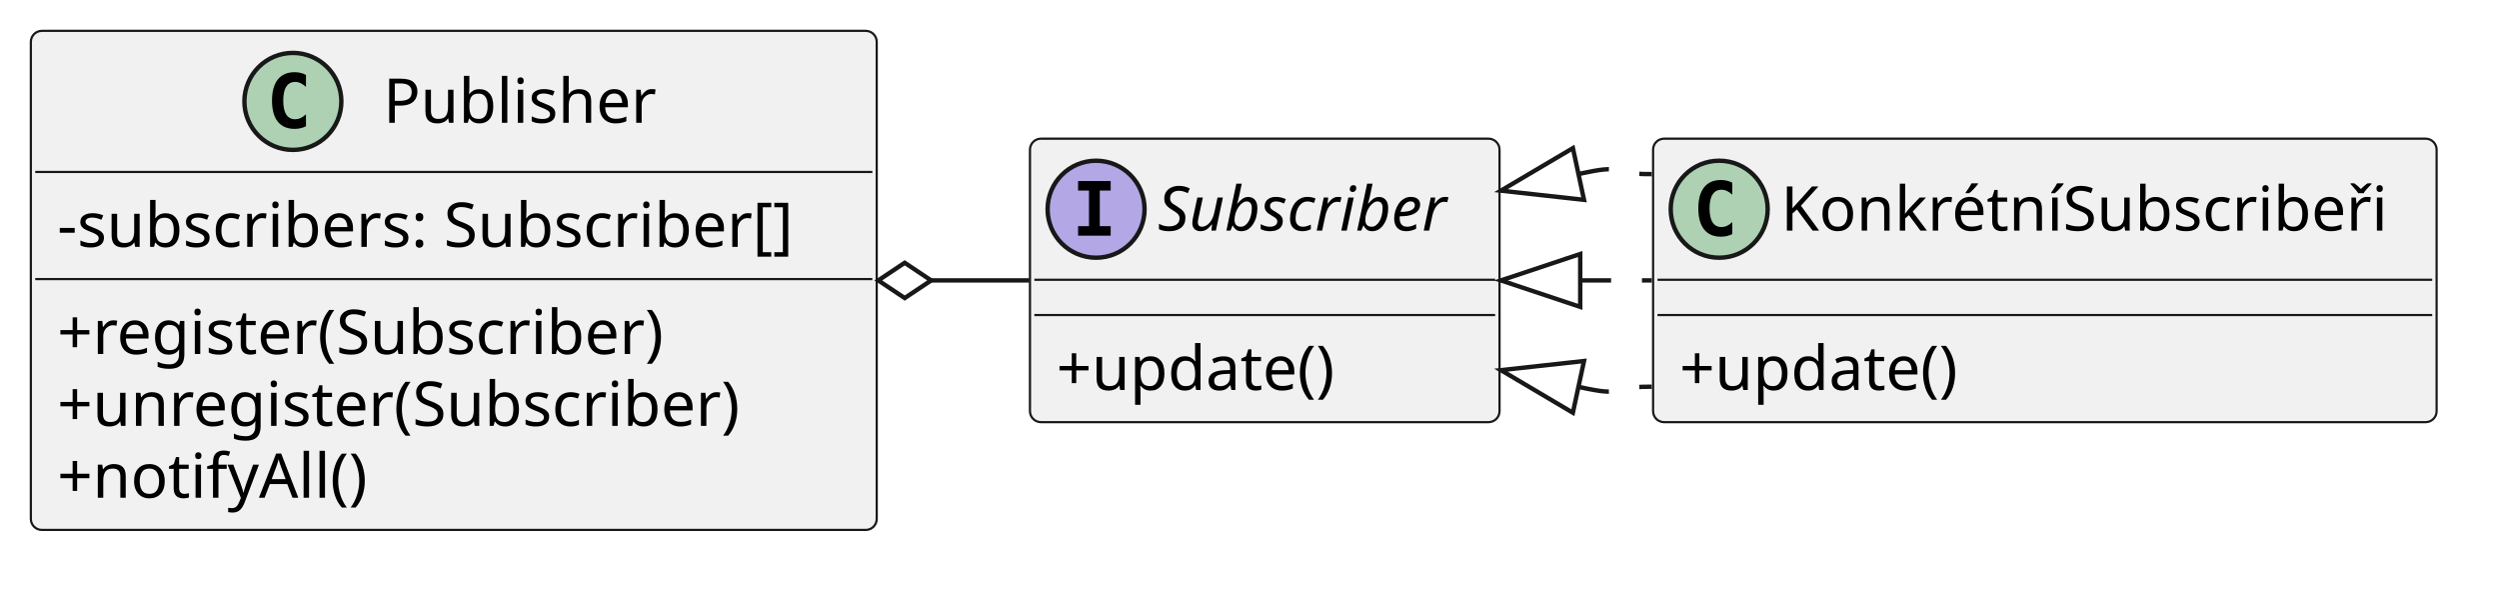
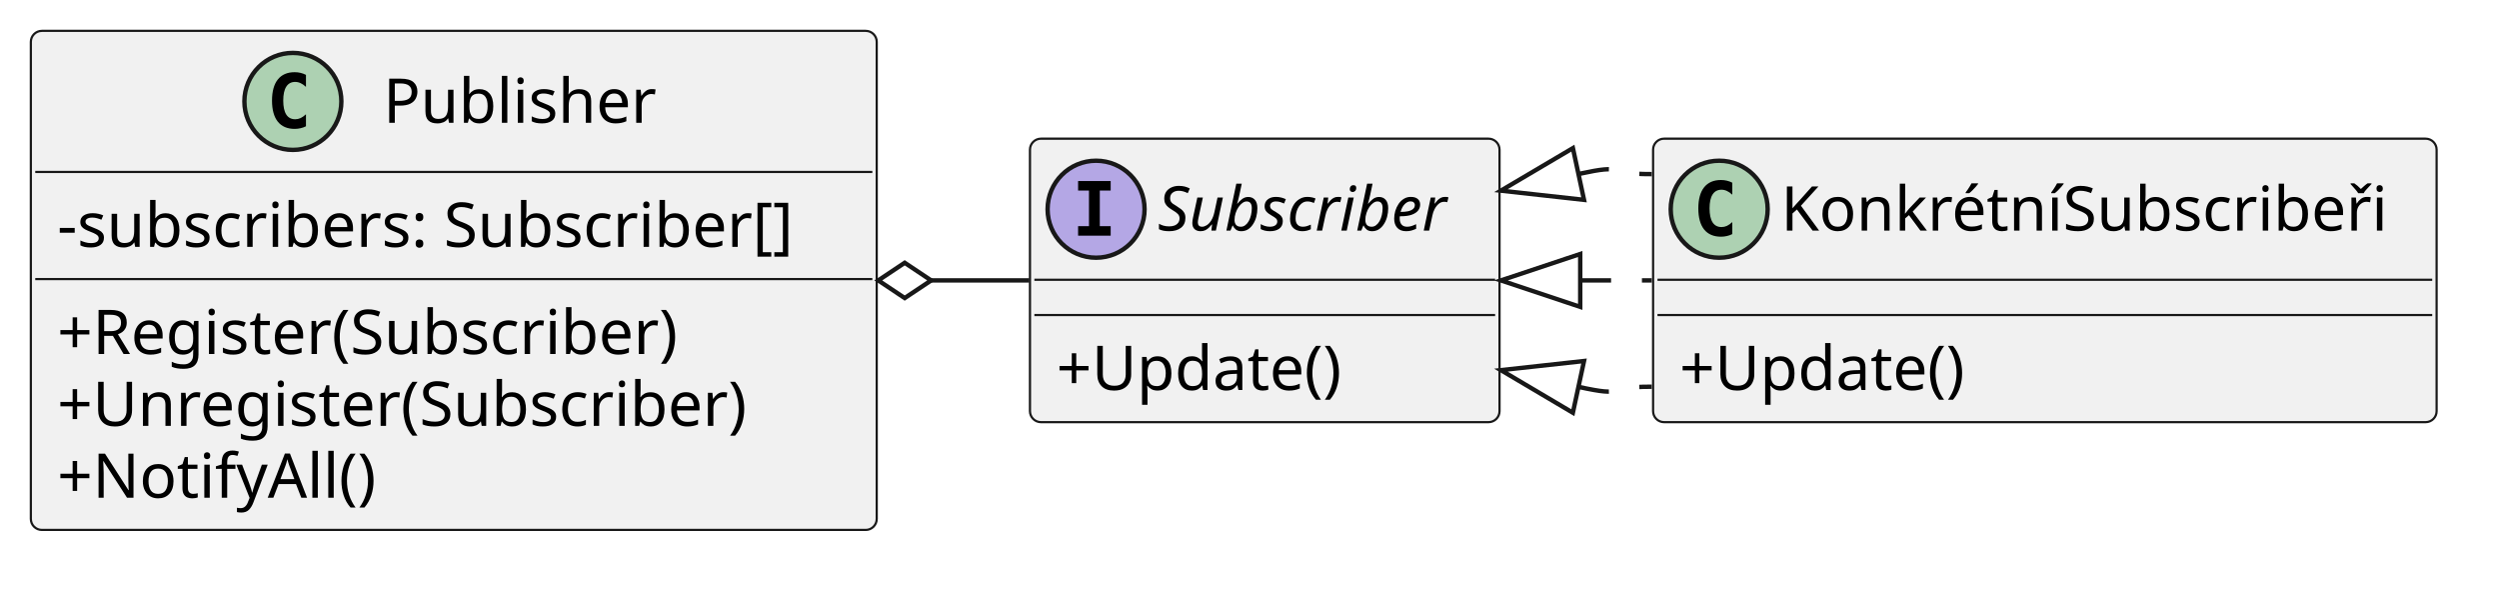
<svg xmlns="http://www.w3.org/2000/svg" contentStyleType="text/css" data-diagram-type="CLASS" height="135px" preserveAspectRatio="none" style="width:567px;height:135px;background:#FFFFFF;" version="1.1" viewBox="0 0 567 135" width="567px" zoomAndPan="magnify">
  <defs />
  <g>
-     <g class="entity" data-qualified-name="Publisher" data-source-line="2" id="ent0002">
+     <g class="entity" data-qualified-name="Publisher" data-source-line="2" id="ent0001">
      <rect fill="#F1F1F1" height="113.188" rx="2.5" ry="2.5" style="stroke:#181818;stroke-width:0.5;" width="191.922" x="7" y="7" />
      <ellipse cx="66.452" cy="23" fill="#ADD1B2" rx="11" ry="11" style="stroke:#181818;stroke-width:1;" />
      <path d="M69.421,28.641 Q68.843,28.938 68.202,29.078 Q67.561,29.234 66.858,29.234 Q64.358,29.234 63.03,27.594 Q61.718,25.938 61.718,22.812 Q61.718,19.688 63.03,18.031 Q64.358,16.375 66.858,16.375 Q67.561,16.375 68.202,16.531 Q68.858,16.688 69.421,16.984 L69.421,19.703 Q68.796,19.125 68.202,18.859 Q67.608,18.578 66.983,18.578 Q65.64,18.578 64.952,19.656 Q64.265,20.719 64.265,22.812 Q64.265,24.906 64.952,25.984 Q65.64,27.047 66.983,27.047 Q67.608,27.047 68.202,26.781 Q68.796,26.5 69.421,25.922 L69.421,28.641 Z " fill="#000000" />
      <text fill="#000000" font-family="sans-serif" font-size="14" lengthAdjust="spacing" textLength="64.518" x="86.952" y="27.847">Publisher</text>
      <line style="stroke:#181818;stroke-width:0.5;" x1="8" x2="197.922" y1="39" y2="39" />
      <text fill="#000000" font-family="sans-serif" font-size="14" lengthAdjust="spacing" textLength="179.922" x="13" y="55.995">-subscribers: Subscriber[]</text>
      <line style="stroke:#181818;stroke-width:0.5;" x1="8" x2="197.922" y1="63.297" y2="63.297" />
-       <text fill="#000000" font-family="sans-serif" font-size="14" lengthAdjust="spacing" textLength="151.491" x="13" y="80.292">+register(Subscriber)</text>
-       <text fill="#000000" font-family="sans-serif" font-size="14" lengthAdjust="spacing" textLength="169.237" x="13" y="96.589">+unregister(Subscriber)</text>
-       <text fill="#000000" font-family="sans-serif" font-size="14" lengthAdjust="spacing" textLength="80.042" x="13" y="112.886">+notifyAll()</text>
+       <text fill="#000000" font-family="sans-serif" font-size="14" lengthAdjust="spacing" textLength="155.463" x="13" y="80.292">+Register(Subscriber)</text>
+       <text fill="#000000" font-family="sans-serif" font-size="14" lengthAdjust="spacing" textLength="170.611" x="13" y="96.589">+Unregister(Subscriber)</text>
+       <text fill="#000000" font-family="sans-serif" font-size="14" lengthAdjust="spacing" textLength="81.642" x="13" y="112.886">+NotifyAll()</text>
    </g>
-     <g class="entity" data-qualified-name="Subscriber" data-source-line="8" id="ent0003">
+     <g class="entity" data-qualified-name="Subscriber" data-source-line="8" id="ent0002">
      <rect fill="#F1F1F1" height="64.297" rx="2.5" ry="2.5" style="stroke:#181818;stroke-width:0.5;" width="106.539" x="233.69" y="31.45" />
      <ellipse cx="248.69" cy="47.45" fill="#B4A7E5" rx="11" ry="11" style="stroke:#181818;stroke-width:1;" />
      <path d="M244.612,43.216 L244.612,41.059 L252.002,41.059 L252.002,43.216 L249.534,43.216 L249.534,51.294 L252.002,51.294 L252.002,53.45 L244.612,53.45 L244.612,51.294 L247.081,51.294 L247.081,43.216 L244.612,43.216 Z " fill="#000000" />
      <text fill="#000000" font-family="sans-serif" font-size="14" font-style="italic" lengthAdjust="spacing" textLength="74.539" x="262.69" y="52.297">Subscriber</text>
      <line style="stroke:#181818;stroke-width:0.5;" x1="234.69" x2="339.229" y1="63.45" y2="63.45" />
      <line style="stroke:#181818;stroke-width:0.5;" x1="234.69" x2="339.229" y1="71.45" y2="71.45" />
-       <text fill="#000000" font-family="sans-serif" font-size="14" lengthAdjust="spacing" textLength="71.982" x="239.69" y="88.445">+update()</text>
+       <text fill="#000000" font-family="sans-serif" font-size="14" lengthAdjust="spacing" textLength="73.356" x="239.69" y="88.445">+Update()</text>
    </g>
-     <g class="entity" data-qualified-name="Konkr.tn.Subscribe.i" data-source-line="11" id="ent0004">
+     <g class="entity" data-qualified-name="Konkr.tn.Subscribe.i" data-source-line="11" id="ent0003">
      <rect fill="#F1F1F1" height="64.297" rx="2.5" ry="2.5" style="stroke:#181818;stroke-width:0.5;" width="177.776" x="375.07" y="31.45" />
      <ellipse cx="390.07" cy="47.45" fill="#ADD1B2" rx="11" ry="11" style="stroke:#181818;stroke-width:1;" />
      <path d="M393.039,53.091 Q392.461,53.388 391.82,53.528 Q391.179,53.684 390.476,53.684 Q387.976,53.684 386.648,52.044 Q385.336,50.388 385.336,47.263 Q385.336,44.138 386.648,42.481 Q387.976,40.825 390.476,40.825 Q391.179,40.825 391.82,40.981 Q392.476,41.138 393.039,41.434 L393.039,44.153 Q392.414,43.575 391.82,43.309 Q391.226,43.028 390.601,43.028 Q389.257,43.028 388.57,44.106 Q387.882,45.169 387.882,47.263 Q387.882,49.356 388.57,50.434 Q389.257,51.497 390.601,51.497 Q391.226,51.497 391.82,51.231 Q392.414,50.95 393.039,50.372 L393.039,53.091 Z " fill="#000000" />
      <text fill="#000000" font-family="sans-serif" font-size="14" lengthAdjust="spacing" textLength="145.776" x="404.07" y="52.297">KonkrétníSubscribeři</text>
      <line style="stroke:#181818;stroke-width:0.5;" x1="376.07" x2="551.846" y1="63.45" y2="63.45" />
      <line style="stroke:#181818;stroke-width:0.5;" x1="376.07" x2="551.846" y1="71.45" y2="71.45" />
-       <text fill="#000000" font-family="sans-serif" font-size="14" lengthAdjust="spacing" textLength="71.982" x="381.07" y="88.445">+update()</text>
+       <text fill="#000000" font-family="sans-serif" font-size="14" lengthAdjust="spacing" textLength="73.356" x="381.07" y="88.445">+Update()</text>
    </g>
-     <g class="link" data-entity-1="ent0002" data-entity-2="ent0003" data-link-type="aggregation" data-source-line="14" id="lnk5">
+     <g class="link" data-entity-1="ent0001" data-entity-2="ent0002" data-link-type="aggregation" data-source-line="14" id="lnk4">
      <path codeLine="14" d="M211.27,63.6 C222.69,63.6 222.11,63.6 233.53,63.6" fill="none" id="Publisher-backto-Subscriber" style="stroke:#181818;stroke-width:1;" />
-       <polygon fill="none" points="199.27,63.6,205.27,67.6,211.27,63.6,205.27,59.6,199.27,63.6" style="stroke:#181818;stroke-width:1;" />
+       <polygon fill="none" points="199.27,63.6,205.27,67.6,211.27,63.6,205.27,59.6,199.27,63.6" style="stroke:#181818;stroke-width:1;stroke-linejoin:miter;stroke-miterlimit:10;" />
    </g>
-     <g class="link" data-entity-1="ent0003" data-entity-2="ent0004" data-link-type="extension" data-source-line="15" id="lnk6">
+     <g class="link" data-entity-1="ent0002" data-entity-2="ent0003" data-link-type="extension" data-source-line="15" id="lnk5">
      <path codeLine="15" d="M358.136,87.744 C369.546,90.204 363.36,87.66 374.77,87.71" fill="none" id="Subscriber-backto-KonkrétníSubscribeři" style="stroke:#181818;stroke-width:1;stroke-dasharray:7,7;" />
-       <polygon fill="none" points="340.54,83.95,356.871,93.609,359.4,81.878,340.54,83.95" style="stroke:#181818;stroke-width:1;" />
+       <polygon fill="none" points="340.54,83.95,356.871,93.609,359.4,81.878,340.54,83.95" style="stroke:#181818;stroke-width:1;stroke-linejoin:miter;stroke-miterlimit:10;" />
    </g>
-     <g class="link" data-entity-1="ent0003" data-entity-2="ent0004" data-link-type="extension" data-source-line="16" id="lnk7">
+     <g class="link" data-entity-1="ent0002" data-entity-2="ent0003" data-link-type="extension" data-source-line="16" id="lnk6">
      <path codeLine="16" d="M358.54,63.6 C369.95,63.6 363.36,63.6 374.77,63.6" fill="none" id="Subscriber-backto-KonkrétníSubscribeři-1" style="stroke:#181818;stroke-width:1;stroke-dasharray:7,7;" />
-       <polygon fill="none" points="340.54,63.6,358.54,69.6,358.54,57.6,340.54,63.6" style="stroke:#181818;stroke-width:1;" />
+       <polygon fill="none" points="340.54,63.6,358.54,69.6,358.54,57.6,340.54,63.6" style="stroke:#181818;stroke-width:1;stroke-linejoin:miter;stroke-miterlimit:10;" />
    </g>
-     <g class="link" data-entity-1="ent0003" data-entity-2="ent0004" data-link-type="extension" data-source-line="17" id="lnk8">
+     <g class="link" data-entity-1="ent0002" data-entity-2="ent0003" data-link-type="extension" data-source-line="17" id="lnk7">
      <path codeLine="17" d="M358.139,39.461 C369.549,37.011 363.36,39.53 374.77,39.49" fill="none" id="Subscriber-backto-KonkrétníSubscribeři-2" style="stroke:#181818;stroke-width:1;stroke-dasharray:7,7;" />
-       <polygon fill="none" points="340.54,43.24,359.399,45.327,356.879,33.595,340.54,43.24" style="stroke:#181818;stroke-width:1;" />
+       <polygon fill="none" points="340.54,43.24,359.399,45.327,356.879,33.595,340.54,43.24" style="stroke:#181818;stroke-width:1;stroke-linejoin:miter;stroke-miterlimit:10;" />
    </g>
  </g>
</svg>
